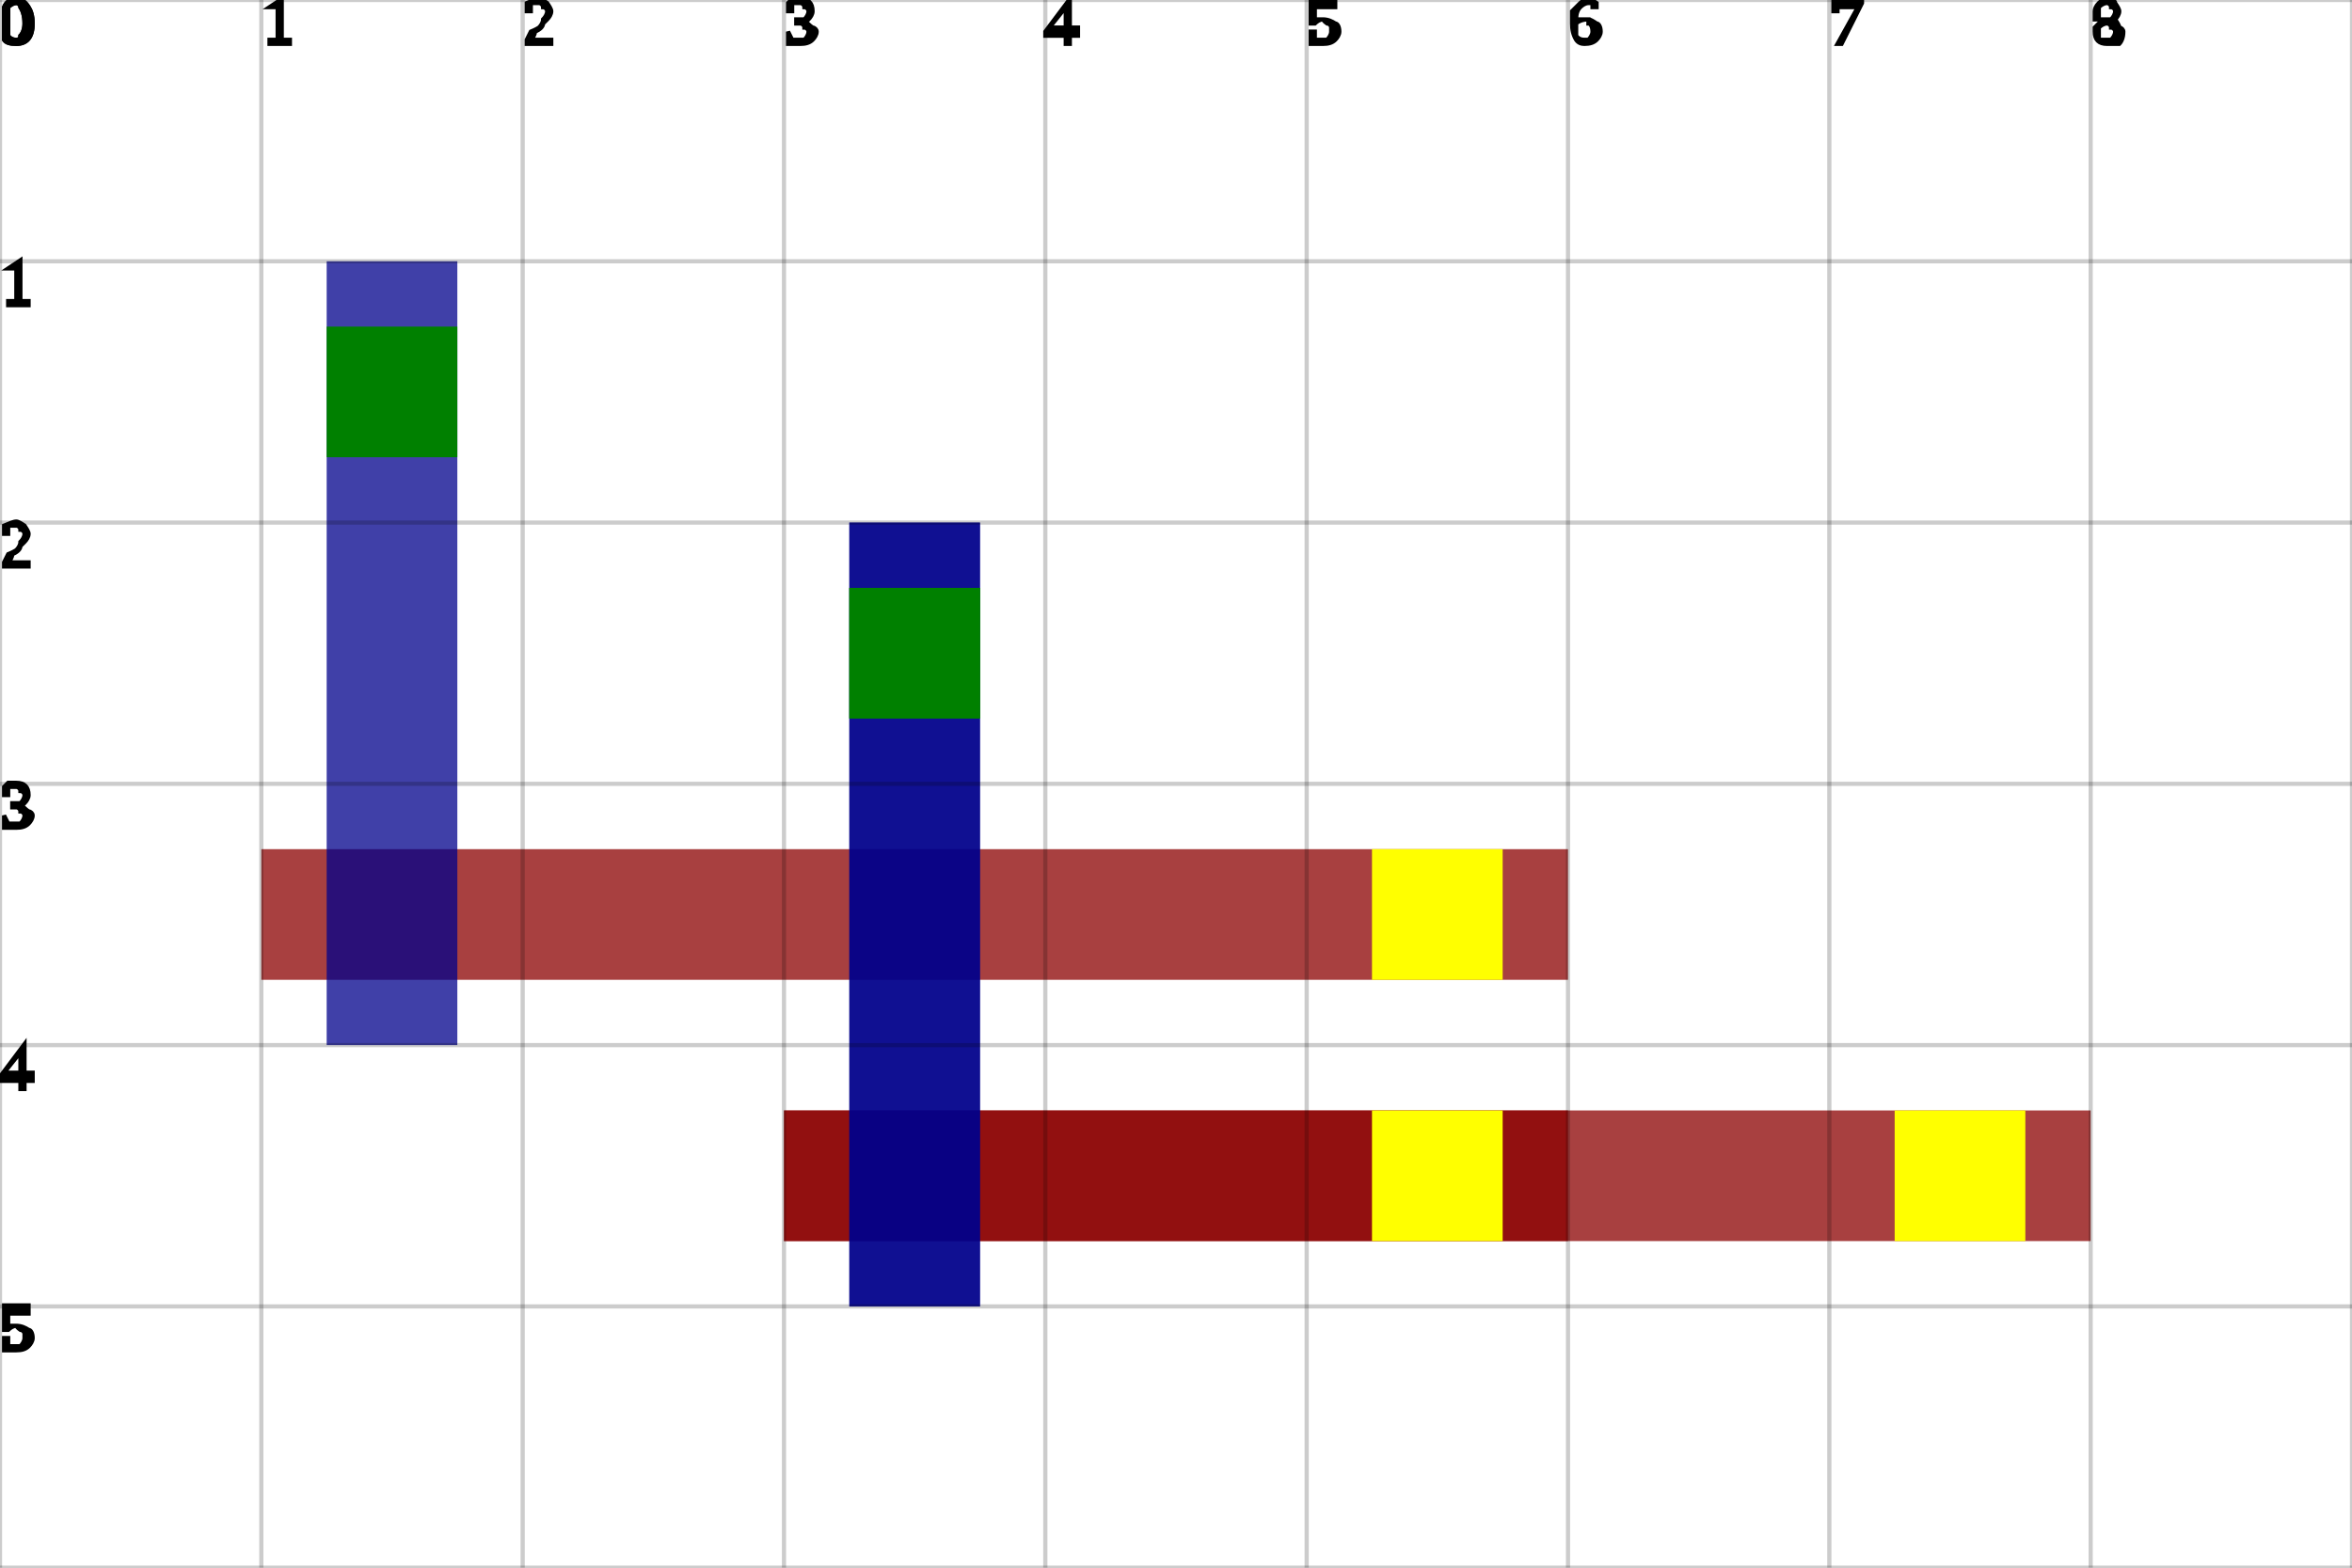
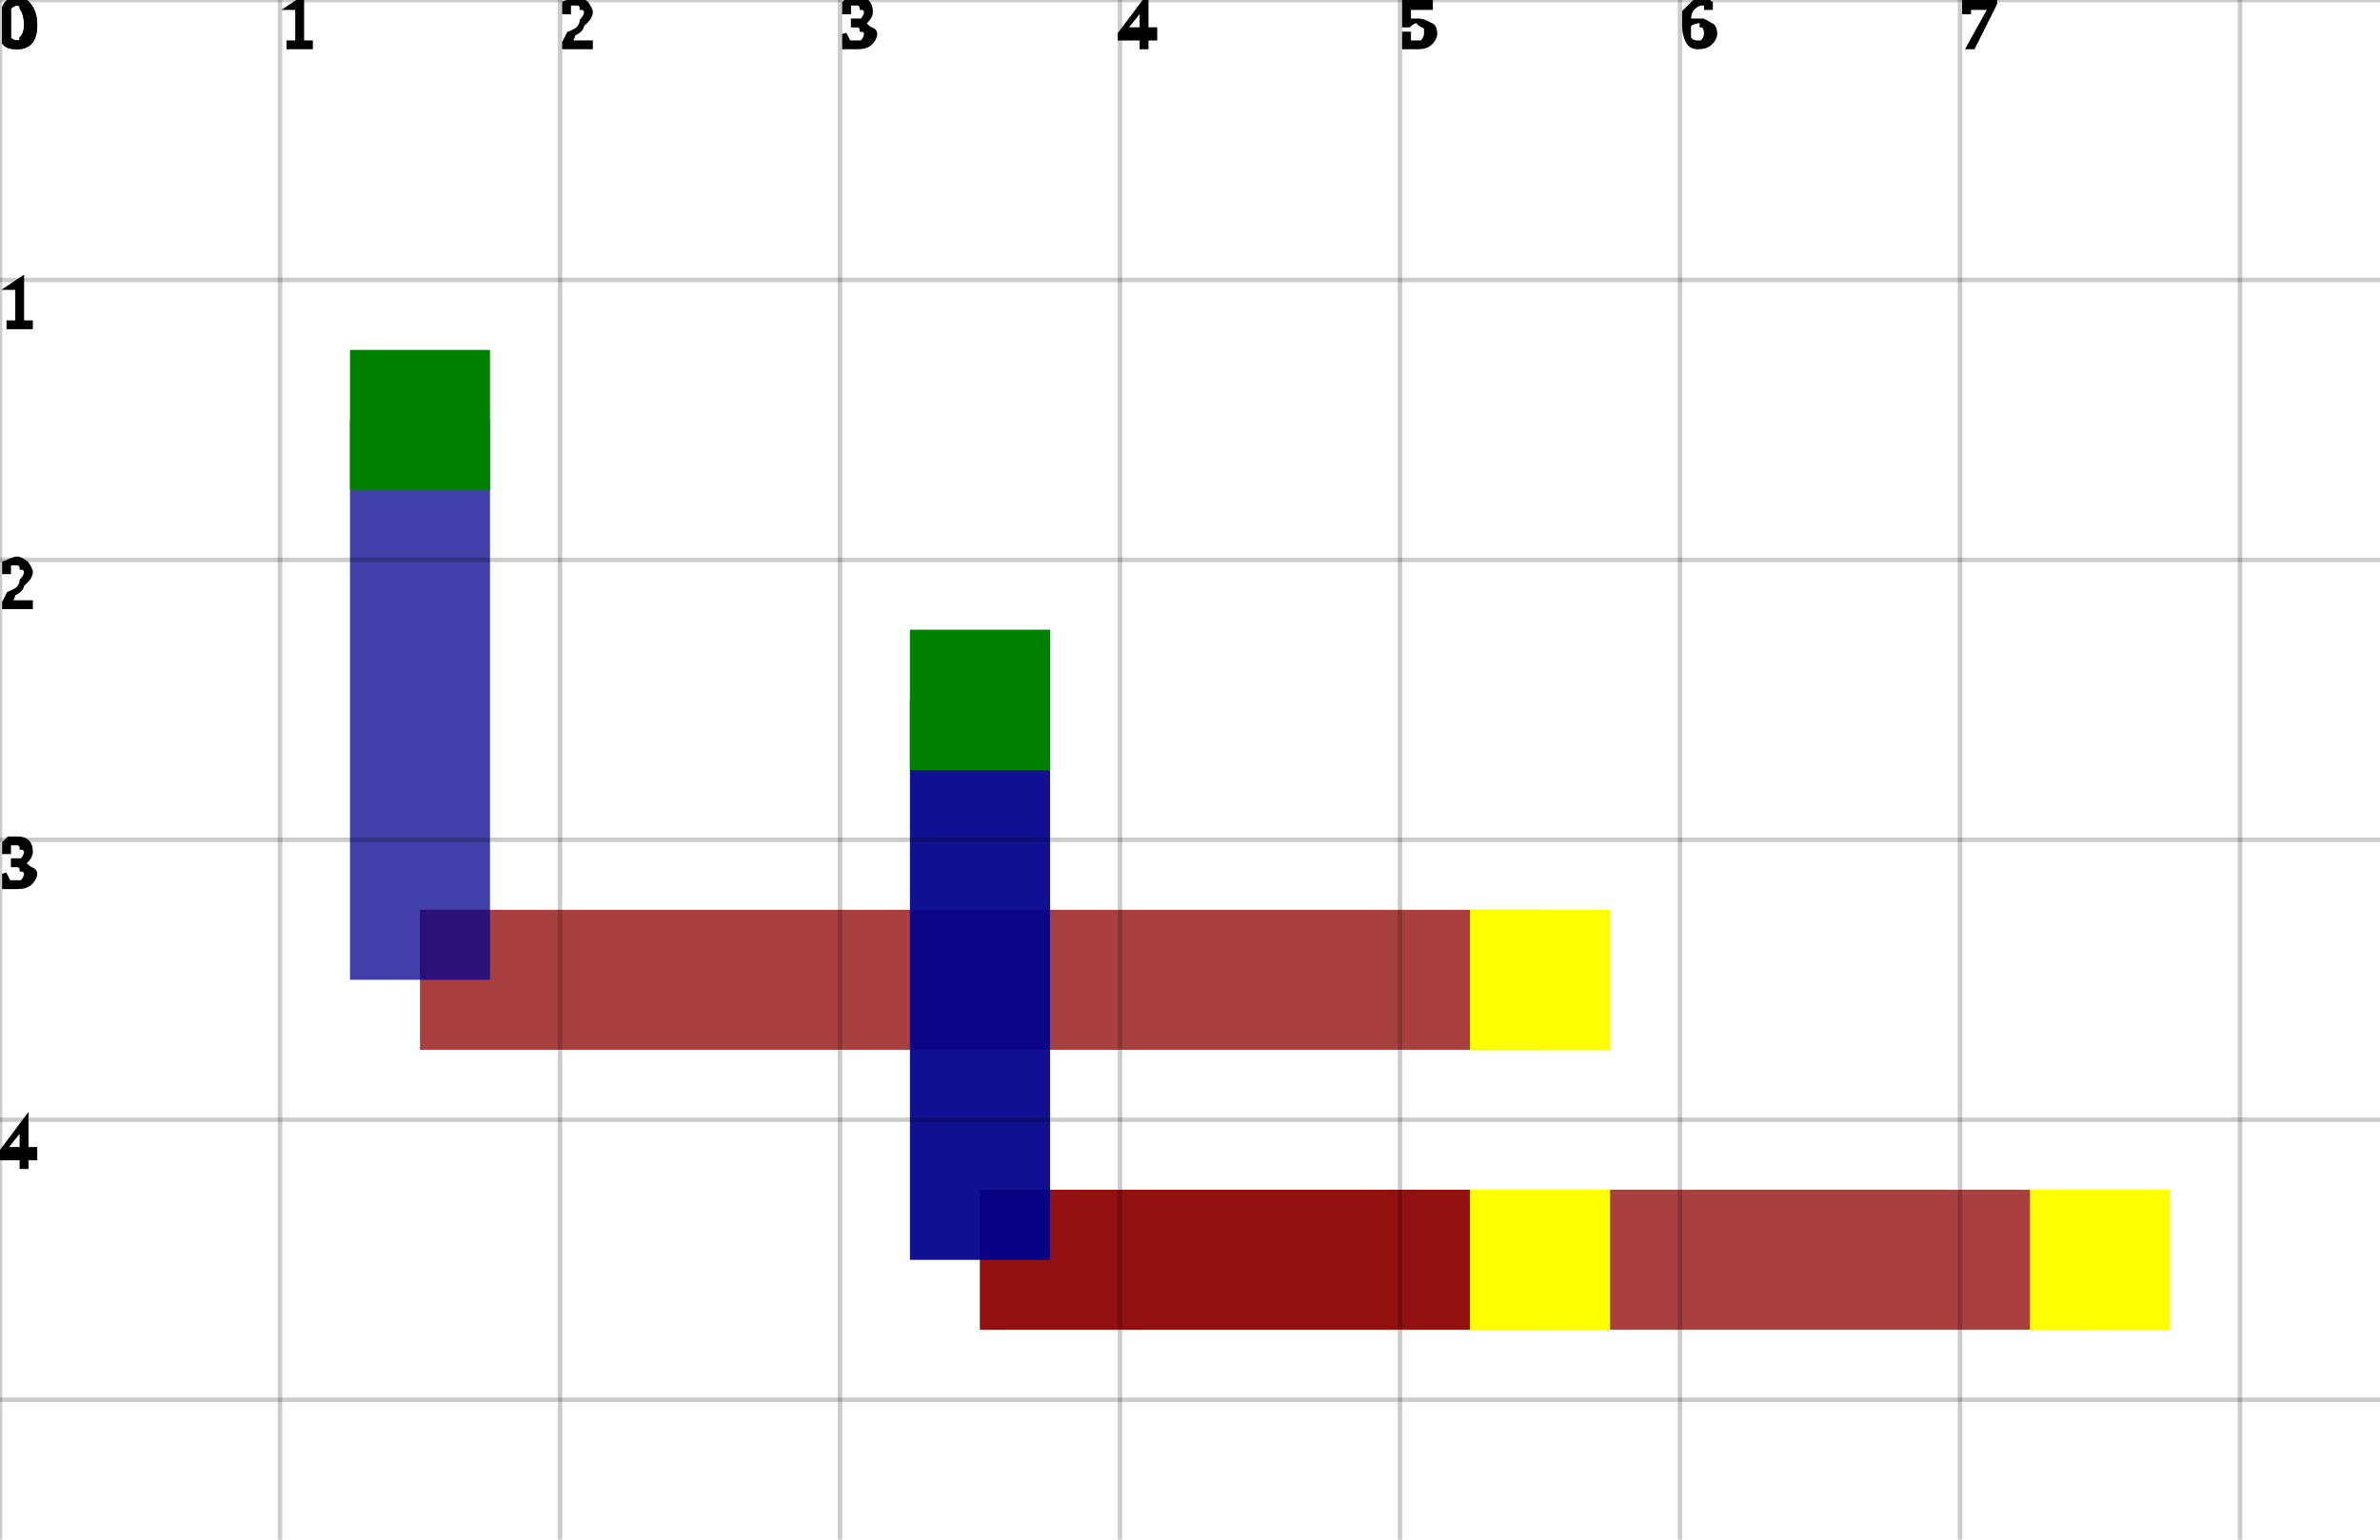
- <svg xmlns="http://www.w3.org/2000/svg" height="100%" viewBox="0 0 9 6" width="100%">
-   <line opacity="0.75" stroke="darkRed" stroke-width="0.5" x1="1" x2="6" y1="3.5" y2="3.5" />
-   <line opacity="0.75" stroke="darkRed" stroke-width="0.5" x1="3" x2="6" y1="4.5" y2="4.5" />
-   <line opacity="0.75" stroke="darkRed" stroke-width="0.5" x1="3" x2="8" y1="4.5" y2="4.5" />
-   <line opacity="0.75" stroke="darkBlue" stroke-width="0.5" x1="1.5" x2="1.5" y1="1" y2="4" />
-   <line opacity="0.75" stroke="darkBlue" stroke-width="0.5" x1="3.5" x2="3.5" y1="2" y2="5" />
-   <line opacity="0.75" stroke="darkBlue" stroke-width="0.5" x1="3.5" x2="3.5" y1="2" y2="5" />
+ <svg xmlns="http://www.w3.org/2000/svg" height="100%" viewBox="0 0 8.5 5.5" width="100%">
+   <line opacity="0.75" stroke="darkRed" stroke-width="0.5" x1="1.5" x2="5.5" y1="3.5" y2="3.5" />
+   <line opacity="0.75" stroke="darkRed" stroke-width="0.5" x1="3.5" x2="5.5" y1="4.5" y2="4.5" />
+   <line opacity="0.75" stroke="darkRed" stroke-width="0.5" x1="3.5" x2="7.5" y1="4.5" y2="4.5" />
+   <line opacity="0.75" stroke="darkBlue" stroke-width="0.5" x1="1.5" x2="1.5" y1="1.5" y2="3.5" />
+   <line opacity="0.75" stroke="darkBlue" stroke-width="0.5" x1="3.5" x2="3.5" y1="2.5" y2="4.5" />
+   <line opacity="0.75" stroke="darkBlue" stroke-width="0.5" x1="3.5" x2="3.5" y1="2.5" y2="4.5" />
  <rect fill="green" height="0.5" opacity="1" stroke-width="0.5" width="0.5" x="1.25" y="1.25" />
  <rect fill="yellow" height="0.5" opacity="1" stroke-width="0.5" width="0.5" x="5.25" y="3.25" />
  <rect fill="green" height="0.5" opacity="1" stroke-width="0.5" width="0.5" x="3.25" y="2.25" />
  <rect fill="yellow" height="0.5" opacity="1" stroke-width="0.5" width="0.5" x="5.25" y="4.25" />
  <rect fill="green" height="0.5" opacity="1" stroke-width="0.5" width="0.5" x="3.25" y="2.25" />
  <rect fill="yellow" height="0.5" opacity="1" stroke-width="0.5" width="0.5" x="7.25" y="4.25" />
-   <line dominant-baseline="hanging" font-size="0.25" opacity="0.2" stroke="black" stroke-width="0.016" text-anchor="start" x1="0" x2="0" y1="0" y2="6" />
+   <line dominant-baseline="hanging" font-size="0.25" opacity="0.2" stroke="black" stroke-width="0.016" text-anchor="start" x1="0" x2="0" y1="0" y2="5.5" />
  <text dominant-baseline="hanging" fill="black" font-size="0.25" opacity="1" stroke="black" stroke-width="0.016" text-anchor="start" x="0" y="0">0</text>
-   <line dominant-baseline="hanging" font-size="0.25" opacity="0.2" stroke="black" stroke-width="0.016" text-anchor="start" x1="1" x2="1" y1="0" y2="6" />
+   <line dominant-baseline="hanging" font-size="0.25" opacity="0.2" stroke="black" stroke-width="0.016" text-anchor="start" x1="1" x2="1" y1="0" y2="5.5" />
  <text dominant-baseline="hanging" fill="black" font-size="0.25" opacity="1" stroke="black" stroke-width="0.016" text-anchor="start" x="1" y="0">1</text>
-   <line dominant-baseline="hanging" font-size="0.25" opacity="0.2" stroke="black" stroke-width="0.016" text-anchor="start" x1="2" x2="2" y1="0" y2="6" />
+   <line dominant-baseline="hanging" font-size="0.25" opacity="0.2" stroke="black" stroke-width="0.016" text-anchor="start" x1="2" x2="2" y1="0" y2="5.5" />
  <text dominant-baseline="hanging" fill="black" font-size="0.25" opacity="1" stroke="black" stroke-width="0.016" text-anchor="start" x="2" y="0">2</text>
-   <line dominant-baseline="hanging" font-size="0.25" opacity="0.2" stroke="black" stroke-width="0.016" text-anchor="start" x1="3" x2="3" y1="0" y2="6" />
+   <line dominant-baseline="hanging" font-size="0.25" opacity="0.2" stroke="black" stroke-width="0.016" text-anchor="start" x1="3" x2="3" y1="0" y2="5.5" />
  <text dominant-baseline="hanging" fill="black" font-size="0.25" opacity="1" stroke="black" stroke-width="0.016" text-anchor="start" x="3" y="0">3</text>
-   <line dominant-baseline="hanging" font-size="0.25" opacity="0.2" stroke="black" stroke-width="0.016" text-anchor="start" x1="4" x2="4" y1="0" y2="6" />
+   <line dominant-baseline="hanging" font-size="0.25" opacity="0.2" stroke="black" stroke-width="0.016" text-anchor="start" x1="4" x2="4" y1="0" y2="5.5" />
  <text dominant-baseline="hanging" fill="black" font-size="0.25" opacity="1" stroke="black" stroke-width="0.016" text-anchor="start" x="4" y="0">4</text>
-   <line dominant-baseline="hanging" font-size="0.25" opacity="0.2" stroke="black" stroke-width="0.016" text-anchor="start" x1="5" x2="5" y1="0" y2="6" />
+   <line dominant-baseline="hanging" font-size="0.25" opacity="0.2" stroke="black" stroke-width="0.016" text-anchor="start" x1="5" x2="5" y1="0" y2="5.5" />
  <text dominant-baseline="hanging" fill="black" font-size="0.25" opacity="1" stroke="black" stroke-width="0.016" text-anchor="start" x="5" y="0">5</text>
-   <line dominant-baseline="hanging" font-size="0.25" opacity="0.2" stroke="black" stroke-width="0.016" text-anchor="start" x1="6" x2="6" y1="0" y2="6" />
+   <line dominant-baseline="hanging" font-size="0.25" opacity="0.2" stroke="black" stroke-width="0.016" text-anchor="start" x1="6" x2="6" y1="0" y2="5.5" />
  <text dominant-baseline="hanging" fill="black" font-size="0.25" opacity="1" stroke="black" stroke-width="0.016" text-anchor="start" x="6" y="0">6</text>
-   <line dominant-baseline="hanging" font-size="0.25" opacity="0.2" stroke="black" stroke-width="0.016" text-anchor="start" x1="7" x2="7" y1="0" y2="6" />
+   <line dominant-baseline="hanging" font-size="0.25" opacity="0.2" stroke="black" stroke-width="0.016" text-anchor="start" x1="7" x2="7" y1="0" y2="5.5" />
  <text dominant-baseline="hanging" fill="black" font-size="0.25" opacity="1" stroke="black" stroke-width="0.016" text-anchor="start" x="7" y="0">7</text>
-   <line dominant-baseline="hanging" font-size="0.25" opacity="0.2" stroke="black" stroke-width="0.016" text-anchor="start" x1="8" x2="8" y1="0" y2="6" />
-   <text dominant-baseline="hanging" fill="black" font-size="0.25" opacity="1" stroke="black" stroke-width="0.016" text-anchor="start" x="8" y="0">8</text>
-   <line dominant-baseline="hanging" font-size="0.25" opacity="0.2" stroke="black" stroke-width="0.016" text-anchor="start" x1="9" x2="9" y1="0" y2="6" />
-   <line dominant-baseline="hanging" font-size="0.25" opacity="0.2" stroke="black" stroke-width="0.016" text-anchor="start" x1="0" x2="9" y1="0" y2="0" />
+   <line dominant-baseline="hanging" font-size="0.25" opacity="0.2" stroke="black" stroke-width="0.016" text-anchor="start" x1="8" x2="8" y1="0" y2="5.5" />
+   <line dominant-baseline="hanging" font-size="0.25" opacity="0.2" stroke="black" stroke-width="0.016" text-anchor="start" x1="0" x2="8.5" y1="0" y2="0" />
  <text dominant-baseline="hanging" fill="black" font-size="0.25" opacity="1" stroke="black" stroke-width="0.016" text-anchor="start" x="0" y="0">0</text>
-   <line dominant-baseline="hanging" font-size="0.25" opacity="0.2" stroke="black" stroke-width="0.016" text-anchor="start" x1="0" x2="9" y1="1" y2="1" />
+   <line dominant-baseline="hanging" font-size="0.25" opacity="0.2" stroke="black" stroke-width="0.016" text-anchor="start" x1="0" x2="8.5" y1="1" y2="1" />
  <text dominant-baseline="hanging" fill="black" font-size="0.25" opacity="1" stroke="black" stroke-width="0.016" text-anchor="start" x="0" y="1">1</text>
-   <line dominant-baseline="hanging" font-size="0.25" opacity="0.2" stroke="black" stroke-width="0.016" text-anchor="start" x1="0" x2="9" y1="2" y2="2" />
+   <line dominant-baseline="hanging" font-size="0.25" opacity="0.2" stroke="black" stroke-width="0.016" text-anchor="start" x1="0" x2="8.5" y1="2" y2="2" />
  <text dominant-baseline="hanging" fill="black" font-size="0.25" opacity="1" stroke="black" stroke-width="0.016" text-anchor="start" x="0" y="2">2</text>
-   <line dominant-baseline="hanging" font-size="0.25" opacity="0.2" stroke="black" stroke-width="0.016" text-anchor="start" x1="0" x2="9" y1="3" y2="3" />
+   <line dominant-baseline="hanging" font-size="0.25" opacity="0.2" stroke="black" stroke-width="0.016" text-anchor="start" x1="0" x2="8.5" y1="3" y2="3" />
  <text dominant-baseline="hanging" fill="black" font-size="0.25" opacity="1" stroke="black" stroke-width="0.016" text-anchor="start" x="0" y="3">3</text>
-   <line dominant-baseline="hanging" font-size="0.25" opacity="0.2" stroke="black" stroke-width="0.016" text-anchor="start" x1="0" x2="9" y1="4" y2="4" />
+   <line dominant-baseline="hanging" font-size="0.25" opacity="0.2" stroke="black" stroke-width="0.016" text-anchor="start" x1="0" x2="8.5" y1="4" y2="4" />
  <text dominant-baseline="hanging" fill="black" font-size="0.25" opacity="1" stroke="black" stroke-width="0.016" text-anchor="start" x="0" y="4">4</text>
-   <line dominant-baseline="hanging" font-size="0.25" opacity="0.2" stroke="black" stroke-width="0.016" text-anchor="start" x1="0" x2="9" y1="5" y2="5" />
-   <text dominant-baseline="hanging" fill="black" font-size="0.25" opacity="1" stroke="black" stroke-width="0.016" text-anchor="start" x="0" y="5">5</text>
-   <line dominant-baseline="hanging" font-size="0.25" opacity="0.2" stroke="black" stroke-width="0.016" text-anchor="start" x1="0" x2="9" y1="6" y2="6" />
+   <line dominant-baseline="hanging" font-size="0.25" opacity="0.2" stroke="black" stroke-width="0.016" text-anchor="start" x1="0" x2="8.5" y1="5" y2="5" />
</svg>
